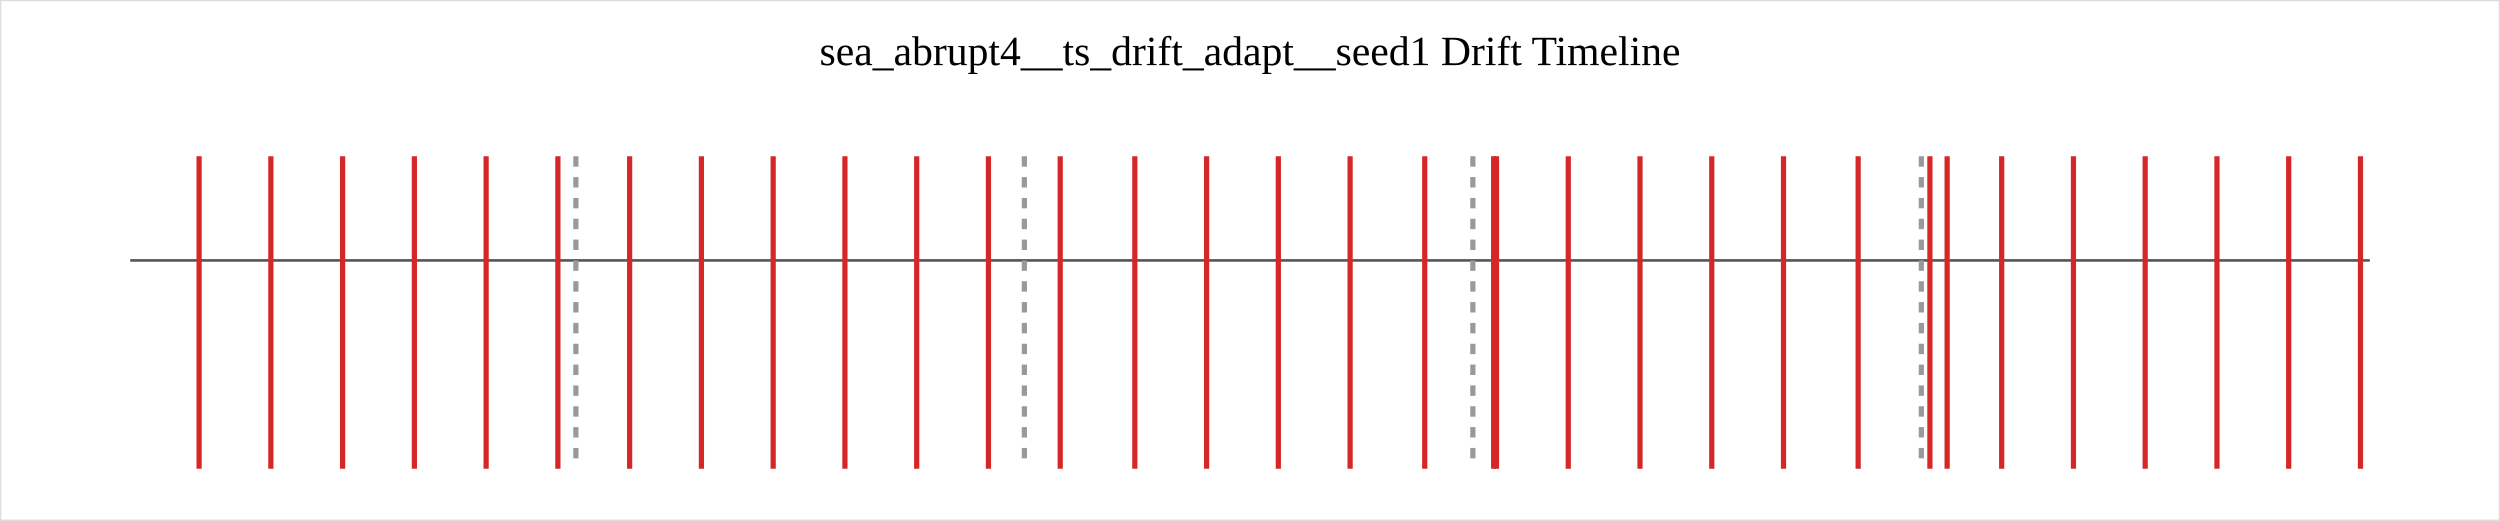
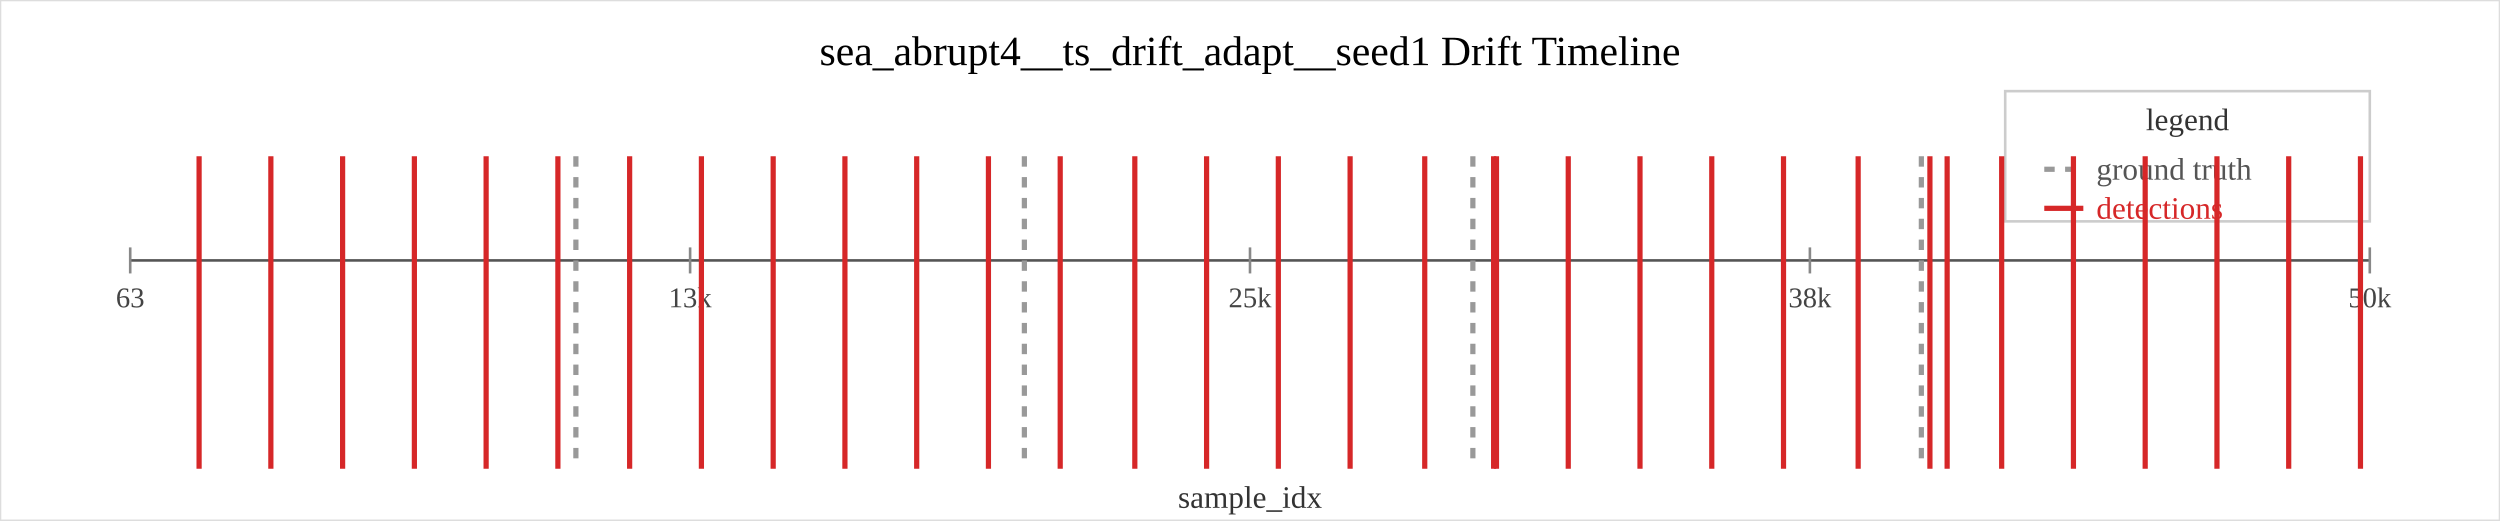
<svg xmlns="http://www.w3.org/2000/svg" width="960" height="200">
  <rect x="0" y="0" width="960" height="200" fill="#ffffff" stroke="#dddddd" />
  <text x="480.0" y="25" text-anchor="middle" font-size="16">sea_abrupt4__ts_drift_adapt__seed1 Drift Timeline</text>
+   <text x="480.0" y="195" text-anchor="middle" font-size="12" fill="#333333">sample_idx</text>
  <line x1="50" y1="100.0" x2="910" y2="100.0" stroke="#555555" />
+   <line x1="50.00" y1="95.0" x2="50.00" y2="105.0" stroke="#888888" />
+   <text x="50.00" y="118.0" text-anchor="middle" font-size="11" fill="#444444">63</text>
+   <line x1="265.00" y1="95.0" x2="265.00" y2="105.0" stroke="#888888" />
+   <text x="265.00" y="118.0" text-anchor="middle" font-size="11" fill="#444444">13k</text>
+   <line x1="480.00" y1="95.0" x2="480.00" y2="105.0" stroke="#888888" />
+   <text x="480.00" y="118.0" text-anchor="middle" font-size="11" fill="#444444">25k</text>
+   <line x1="695.00" y1="95.0" x2="695.00" y2="105.0" stroke="#888888" />
+   <text x="695.00" y="118.0" text-anchor="middle" font-size="11" fill="#444444">38k</text>
+   <line x1="910.00" y1="95.0" x2="910.00" y2="105.0" stroke="#888888" />
+   <text x="910.00" y="118.0" text-anchor="middle" font-size="11" fill="#444444">50k</text>
+   <rect x="770" y="35" width="140" height="50" fill="#ffffff" stroke="#cccccc" />
+   <text x="840" y="50" text-anchor="middle" font-size="12" fill="#333333">legend</text>
+   <line x1="785" y1="65" x2="800" y2="65" stroke="#999999" stroke-width="2" stroke-dasharray="4,4" />
+   <text x="805" y="69" font-size="12" fill="#555555">ground truth</text>
+   <line x1="785" y1="80" x2="800" y2="80" stroke="#d62728" stroke-width="2" />
+   <text x="805" y="84" font-size="12" fill="#d62728">detections</text>
  <line x1="221.14" y1="60" x2="221.14" y2="180" stroke="#999999" stroke-width="2" stroke-dasharray="4,4" />
  <line x1="393.36" y1="60" x2="393.36" y2="180" stroke="#999999" stroke-width="2" stroke-dasharray="4,4" />
  <line x1="565.58" y1="60" x2="565.58" y2="180" stroke="#999999" stroke-width="2" stroke-dasharray="4,4" />
  <line x1="737.80" y1="60" x2="737.80" y2="180" stroke="#999999" stroke-width="2" stroke-dasharray="4,4" />
  <line x1="76.45" y1="60" x2="76.45" y2="180" stroke="#d62728" stroke-width="2" />
  <line x1="104.01" y1="60" x2="104.01" y2="180" stroke="#d62728" stroke-width="2" />
  <line x1="131.56" y1="60" x2="131.56" y2="180" stroke="#d62728" stroke-width="2" />
  <line x1="159.12" y1="60" x2="159.12" y2="180" stroke="#d62728" stroke-width="2" />
  <line x1="186.67" y1="60" x2="186.67" y2="180" stroke="#d62728" stroke-width="2" />
  <line x1="214.23" y1="60" x2="214.23" y2="180" stroke="#d62728" stroke-width="2" />
  <line x1="241.78" y1="60" x2="241.78" y2="180" stroke="#d62728" stroke-width="2" />
  <line x1="269.34" y1="60" x2="269.34" y2="180" stroke="#d62728" stroke-width="2" />
  <line x1="296.90" y1="60" x2="296.90" y2="180" stroke="#d62728" stroke-width="2" />
  <line x1="324.45" y1="60" x2="324.45" y2="180" stroke="#d62728" stroke-width="2" />
  <line x1="352.01" y1="60" x2="352.01" y2="180" stroke="#d62728" stroke-width="2" />
  <line x1="379.56" y1="60" x2="379.56" y2="180" stroke="#d62728" stroke-width="2" />
  <line x1="407.12" y1="60" x2="407.12" y2="180" stroke="#d62728" stroke-width="2" />
  <line x1="435.77" y1="60" x2="435.77" y2="180" stroke="#d62728" stroke-width="2" />
  <line x1="463.33" y1="60" x2="463.33" y2="180" stroke="#d62728" stroke-width="2" />
  <line x1="490.88" y1="60" x2="490.88" y2="180" stroke="#d62728" stroke-width="2" />
  <line x1="518.44" y1="60" x2="518.44" y2="180" stroke="#d62728" stroke-width="2" />
  <line x1="547.10" y1="60" x2="547.10" y2="180" stroke="#d62728" stroke-width="2" />
  <line x1="573.55" y1="60" x2="573.55" y2="180" stroke="#d62728" stroke-width="2" />
  <line x1="574.65" y1="60" x2="574.65" y2="180" stroke="#d62728" stroke-width="2" />
  <line x1="602.21" y1="60" x2="602.21" y2="180" stroke="#d62728" stroke-width="2" />
  <line x1="629.76" y1="60" x2="629.76" y2="180" stroke="#d62728" stroke-width="2" />
  <line x1="657.32" y1="60" x2="657.32" y2="180" stroke="#d62728" stroke-width="2" />
  <line x1="684.87" y1="60" x2="684.87" y2="180" stroke="#d62728" stroke-width="2" />
  <line x1="713.53" y1="60" x2="713.53" y2="180" stroke="#d62728" stroke-width="2" />
  <line x1="741.09" y1="60" x2="741.09" y2="180" stroke="#d62728" stroke-width="2" />
  <line x1="747.70" y1="60" x2="747.70" y2="180" stroke="#d62728" stroke-width="2" />
  <line x1="768.64" y1="60" x2="768.64" y2="180" stroke="#d62728" stroke-width="2" />
  <line x1="796.20" y1="60" x2="796.20" y2="180" stroke="#d62728" stroke-width="2" />
  <line x1="823.75" y1="60" x2="823.75" y2="180" stroke="#d62728" stroke-width="2" />
  <line x1="851.31" y1="60" x2="851.31" y2="180" stroke="#d62728" stroke-width="2" />
  <line x1="878.86" y1="60" x2="878.86" y2="180" stroke="#d62728" stroke-width="2" />
  <line x1="906.42" y1="60" x2="906.42" y2="180" stroke="#d62728" stroke-width="2" />
</svg>
